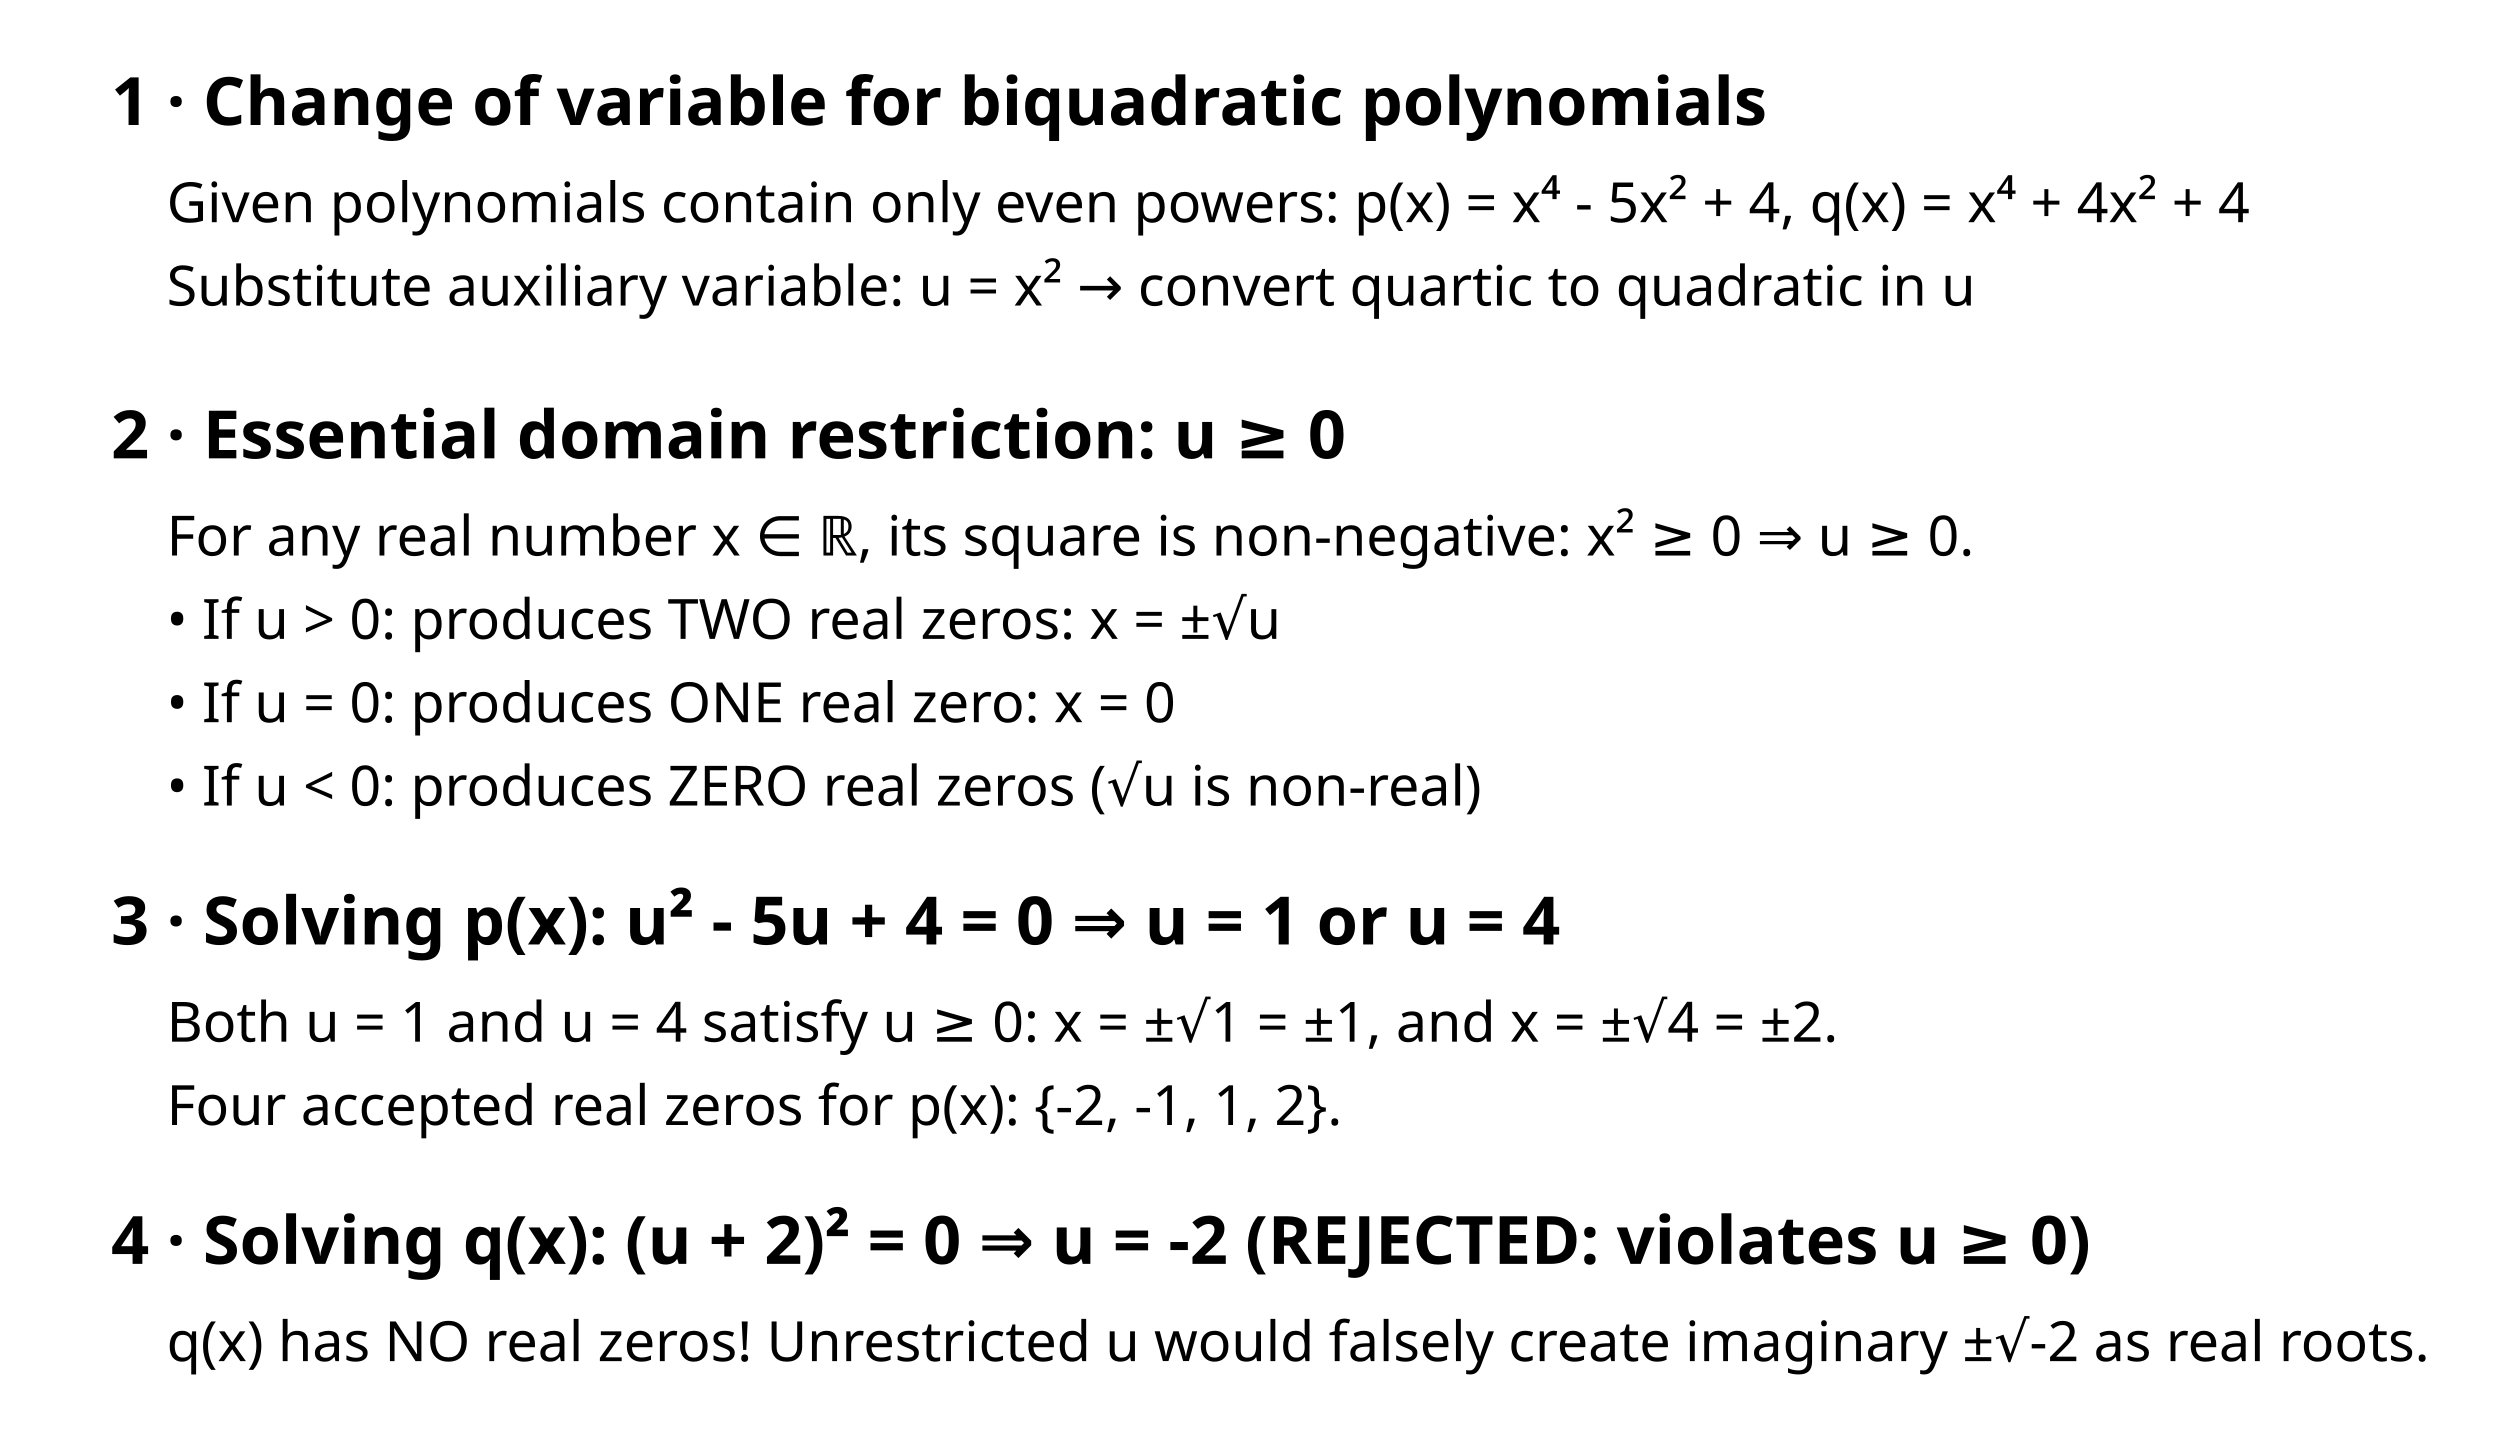
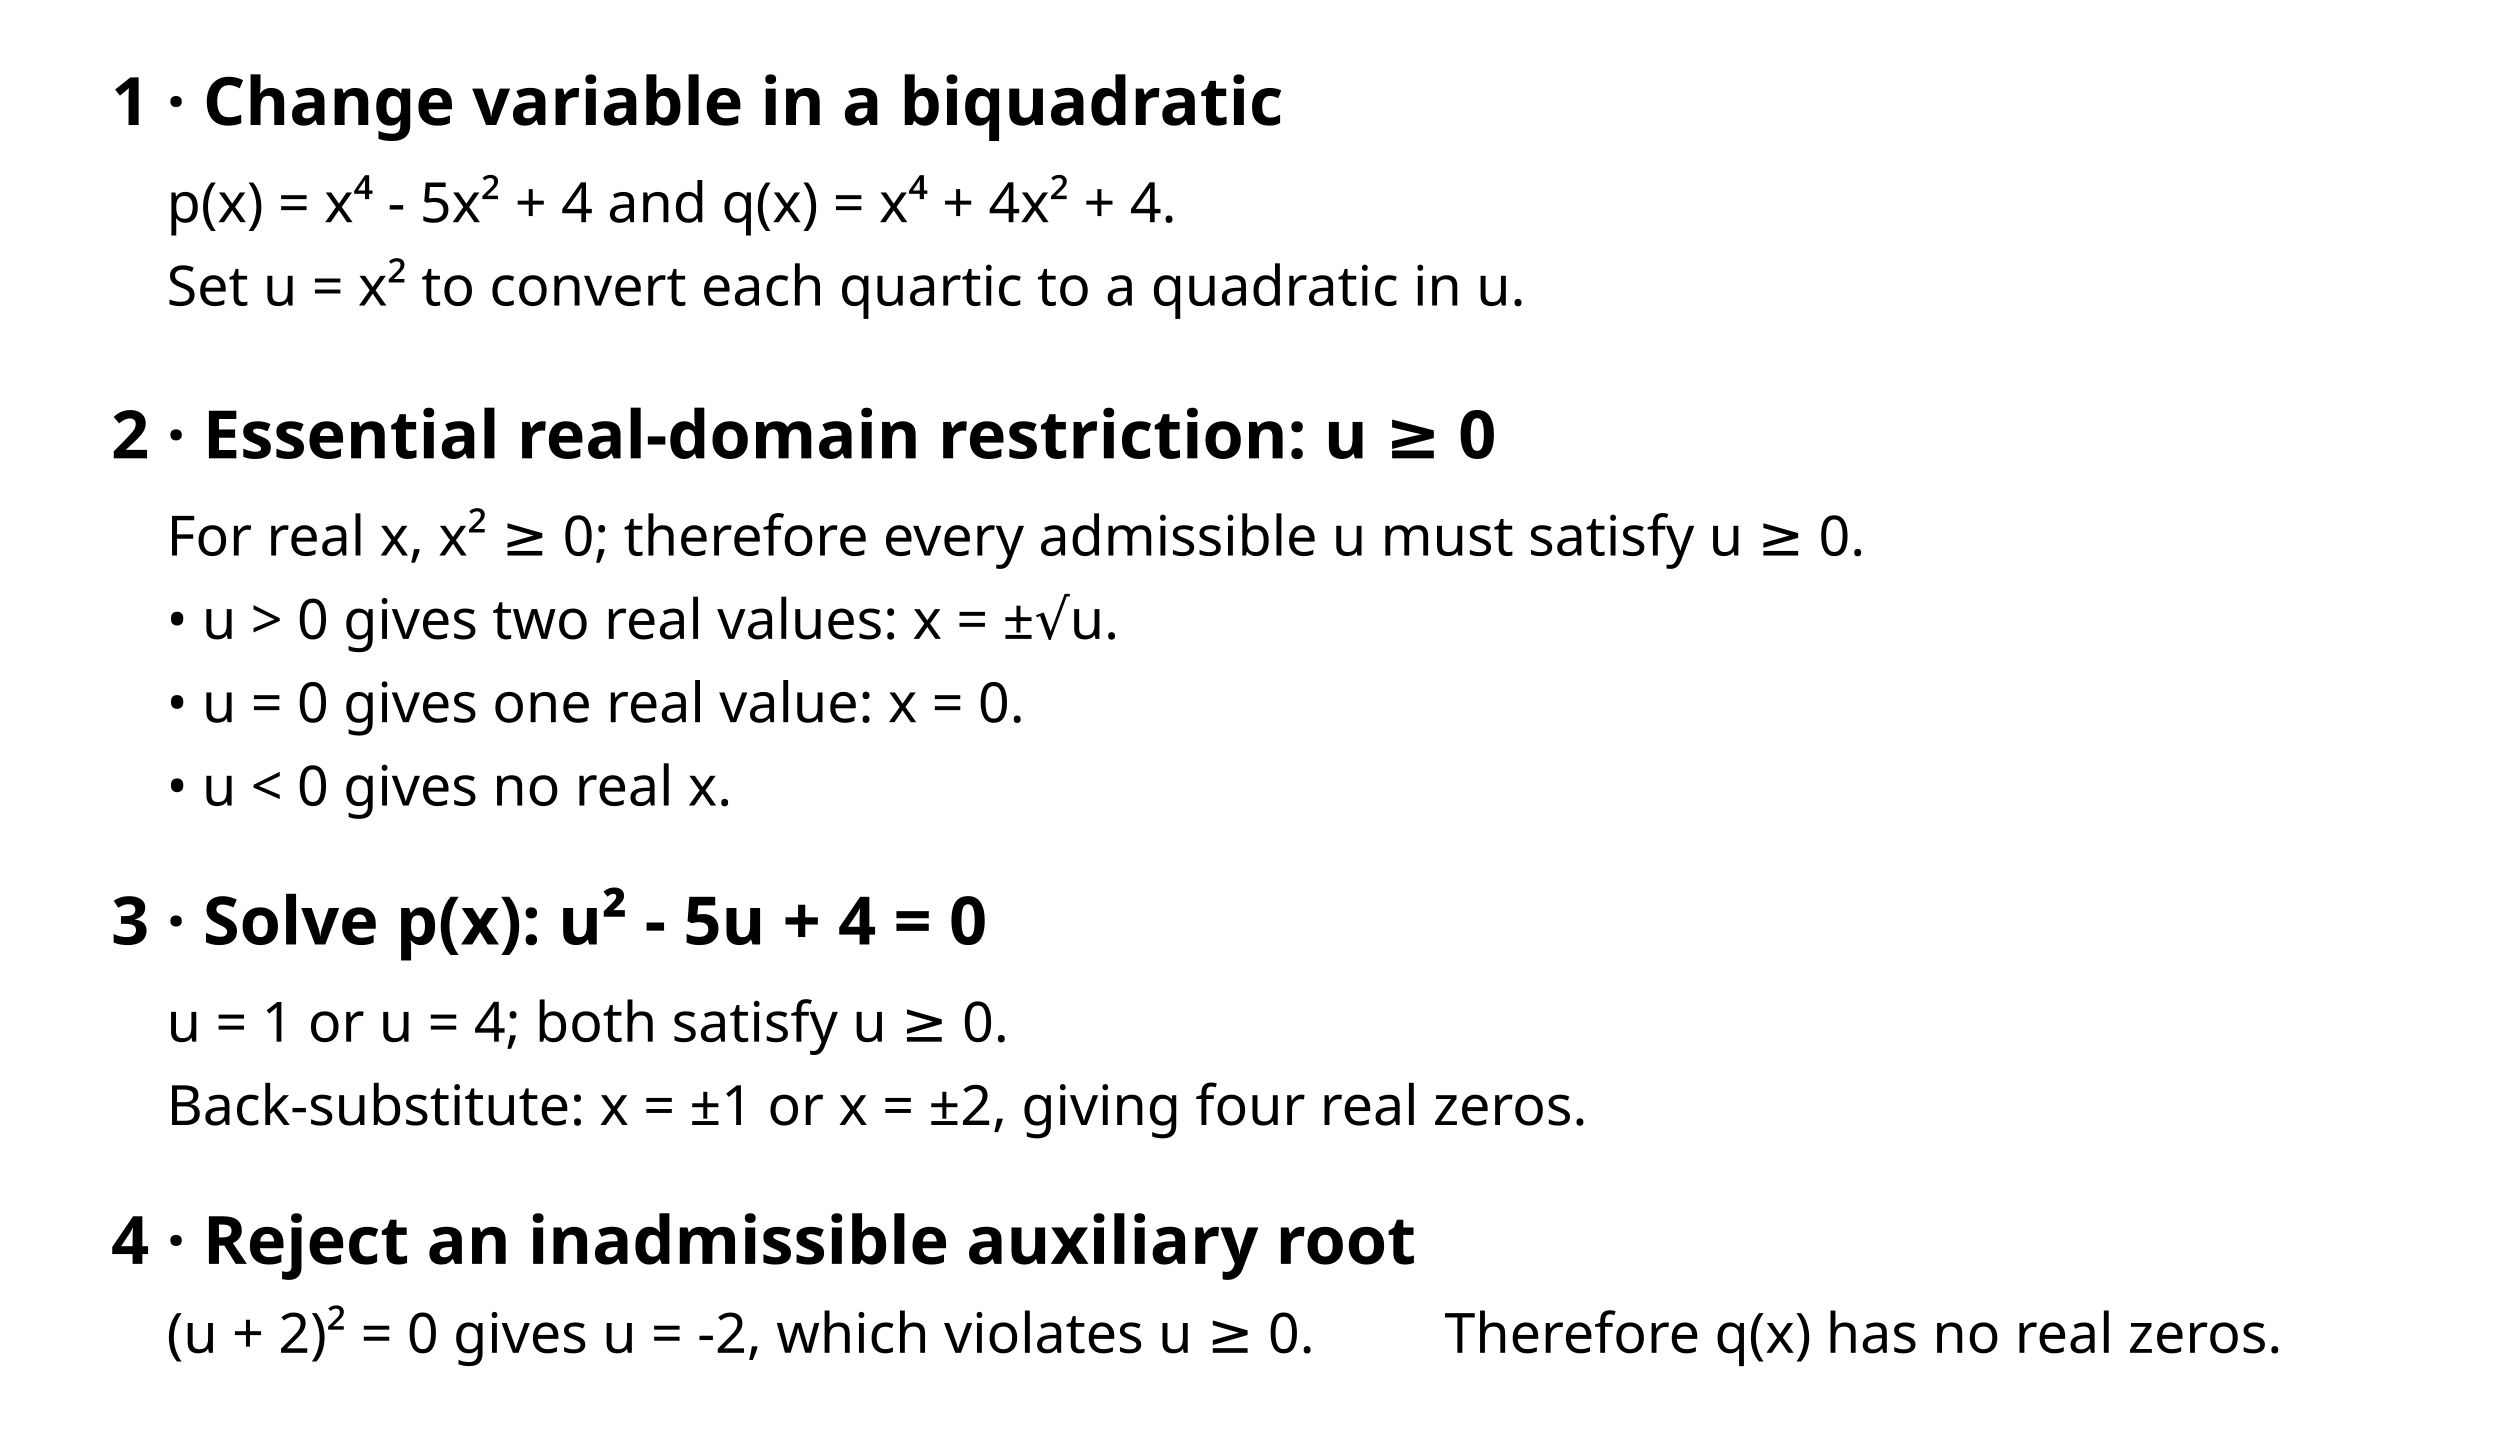
<svg xmlns="http://www.w3.org/2000/svg" viewBox="0 0 900 520" role="img" aria-label="Biquadratic change of variable and domain restriction mapping" font-family="system-ui, sans-serif" font-size="20">
  <g data-g9-stage-id="POLY-SUBST-1">
-     <text x="40" y="45" font-weight="700" font-size="24">1 · Change of variable for biquadratic polynomials</text>
-     <text x="60" y="80">Given polynomials contain only even powers: p(x) = x⁴ - 5x² + 4,  q(x) = x⁴ + 4x² + 4</text>
-     <text x="60" y="110">Substitute auxiliary variable:  u = x²  →  convert quartic to quadratic in u</text>
+     <text x="40" y="45" font-weight="700" font-size="24">1 · Change variable in a biquadratic</text>
+     <text x="60" y="80">p(x) = x⁴ - 5x² + 4 and q(x) = x⁴ + 4x² + 4.</text>
+     <text x="60" y="110">Set u = x² to convert each quartic to a quadratic in u.</text>
  </g>
  <g data-g9-stage-id="POLY-SUBST-2">
-     <text x="40" y="165" font-weight="700" font-size="24">2 · Essential domain restriction: u ≥ 0</text>
-     <text x="60" y="200">For any real number x ∈ ℝ, its square is non-negative: x² ≥ 0  ⇒  u ≥ 0.</text>
-     <text x="60" y="230">• If u &gt; 0: produces TWO real zeros: x = ±√u</text>
-     <text x="60" y="260">• If u = 0: produces ONE real zero: x = 0</text>
-     <text x="60" y="290">• If u &lt; 0: produces ZERO real zeros (√u is non-real)</text>
+     <text x="40" y="165" font-weight="700" font-size="24">2 · Essential real-domain restriction: u ≥ 0</text>
+     <text x="60" y="200">For real x, x² ≥ 0; therefore every admissible u must satisfy u ≥ 0.</text>
+     <text x="60" y="230">• u &gt; 0 gives two real values: x = ±√u.</text>
+     <text x="60" y="260">• u = 0 gives one real value: x = 0.</text>
+     <text x="60" y="290">• u &lt; 0 gives no real x.</text>
  </g>
  <g data-g9-stage-id="POLY-SUBST-3">
-     <text x="40" y="340" font-weight="700" font-size="24">3 · Solving p(x): u² - 5u + 4 = 0  ⇒  u = 1 or u = 4</text>
-     <text x="60" y="375">Both u = 1 and u = 4 satisfy u ≥ 0:  x = ±√1 = ±1,  and  x = ±√4 = ±2.</text>
-     <text x="60" y="405">Four accepted real zeros for p(x):  {-2, -1, 1, 2}.</text>
+     <text x="40" y="340" font-weight="700" font-size="24">3 · Solve p(x): u² - 5u + 4 = 0</text>
+     <text x="60" y="375">u = 1 or u = 4; both satisfy u ≥ 0.</text>
+     <text x="60" y="405">Back-substitute: x = ±1 or x = ±2, giving four real zeros.</text>
  </g>
  <g data-g9-stage-id="POLY-SUBST-4">
-     <text x="40" y="455" font-weight="700" font-size="24">4 · Solving q(x): (u + 2)² = 0  ⇒  u = -2  (REJECTED: violates u ≥ 0)</text>
-     <text x="60" y="490">q(x) has NO real zeros! Unrestricted u would falsely create imaginary ±√-2 as real roots.</text>
+     <text x="40" y="455" font-weight="700" font-size="24">4 · Reject an inadmissible auxiliary root</text>
+     <text x="60" y="487">(u + 2)² = 0 gives u = -2, which violates u ≥ 0.</text>
+     <text x="520" y="487">Therefore q(x) has no real zeros.</text>
  </g>
</svg>
